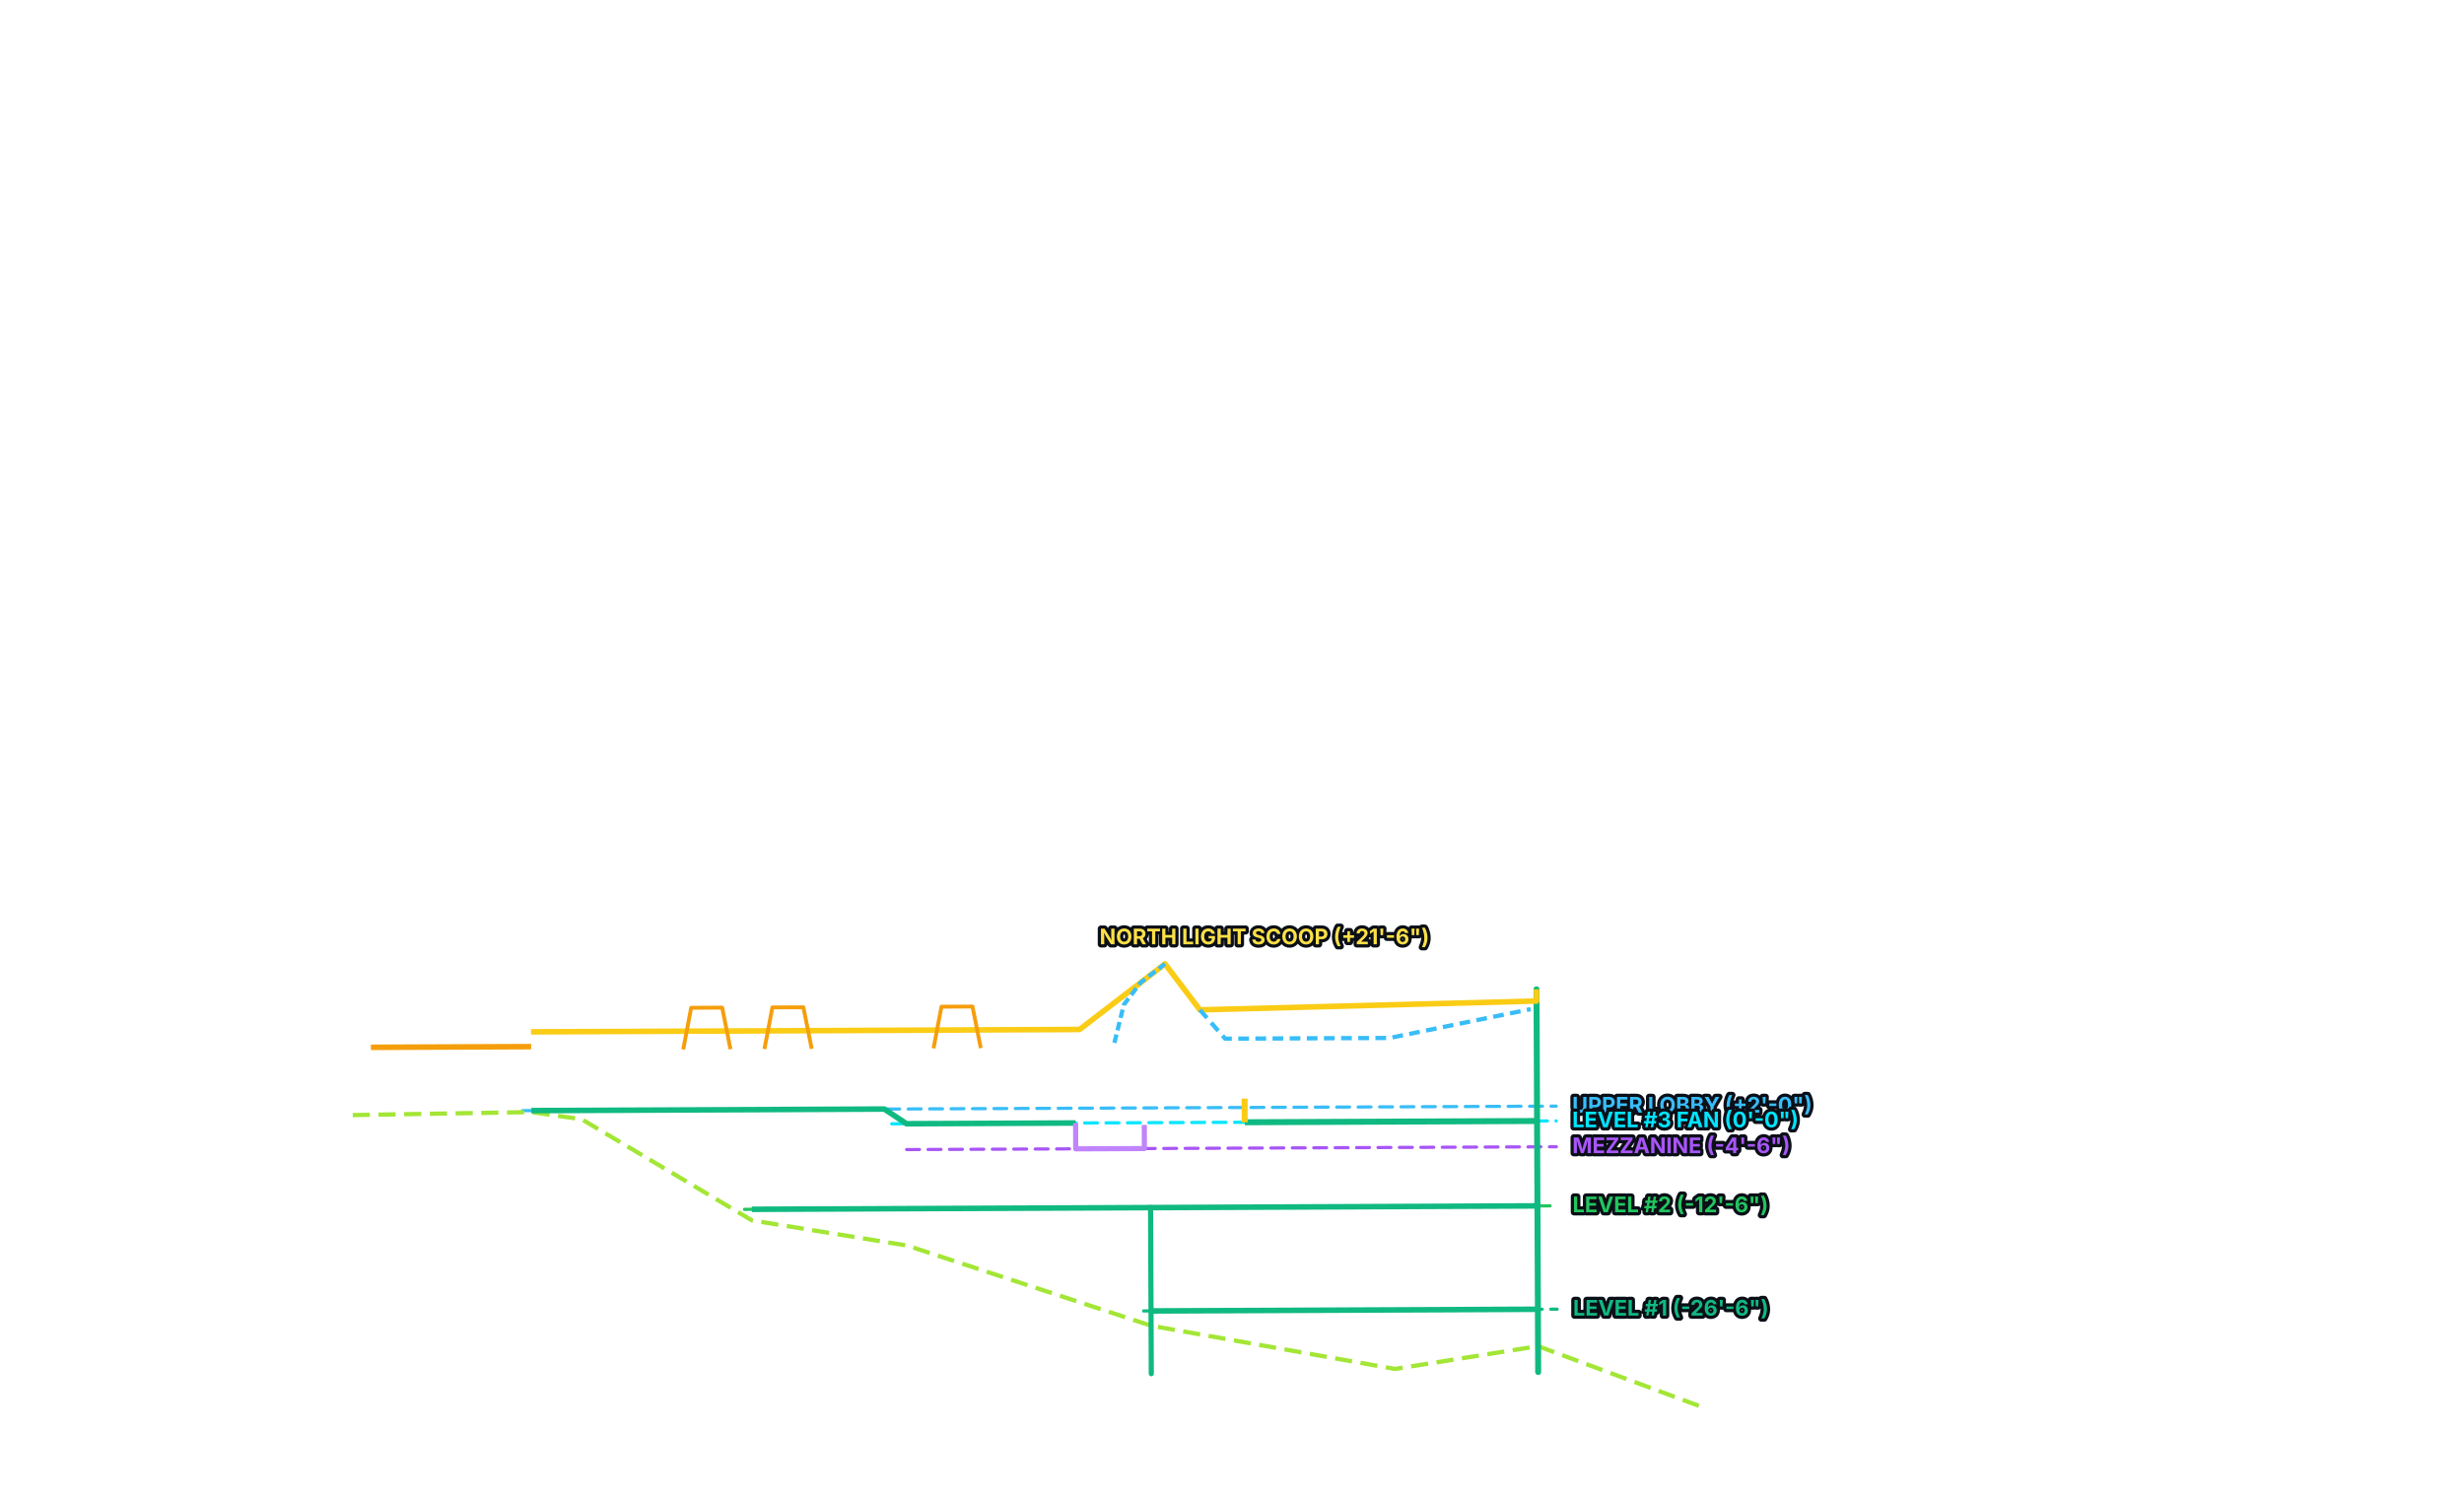
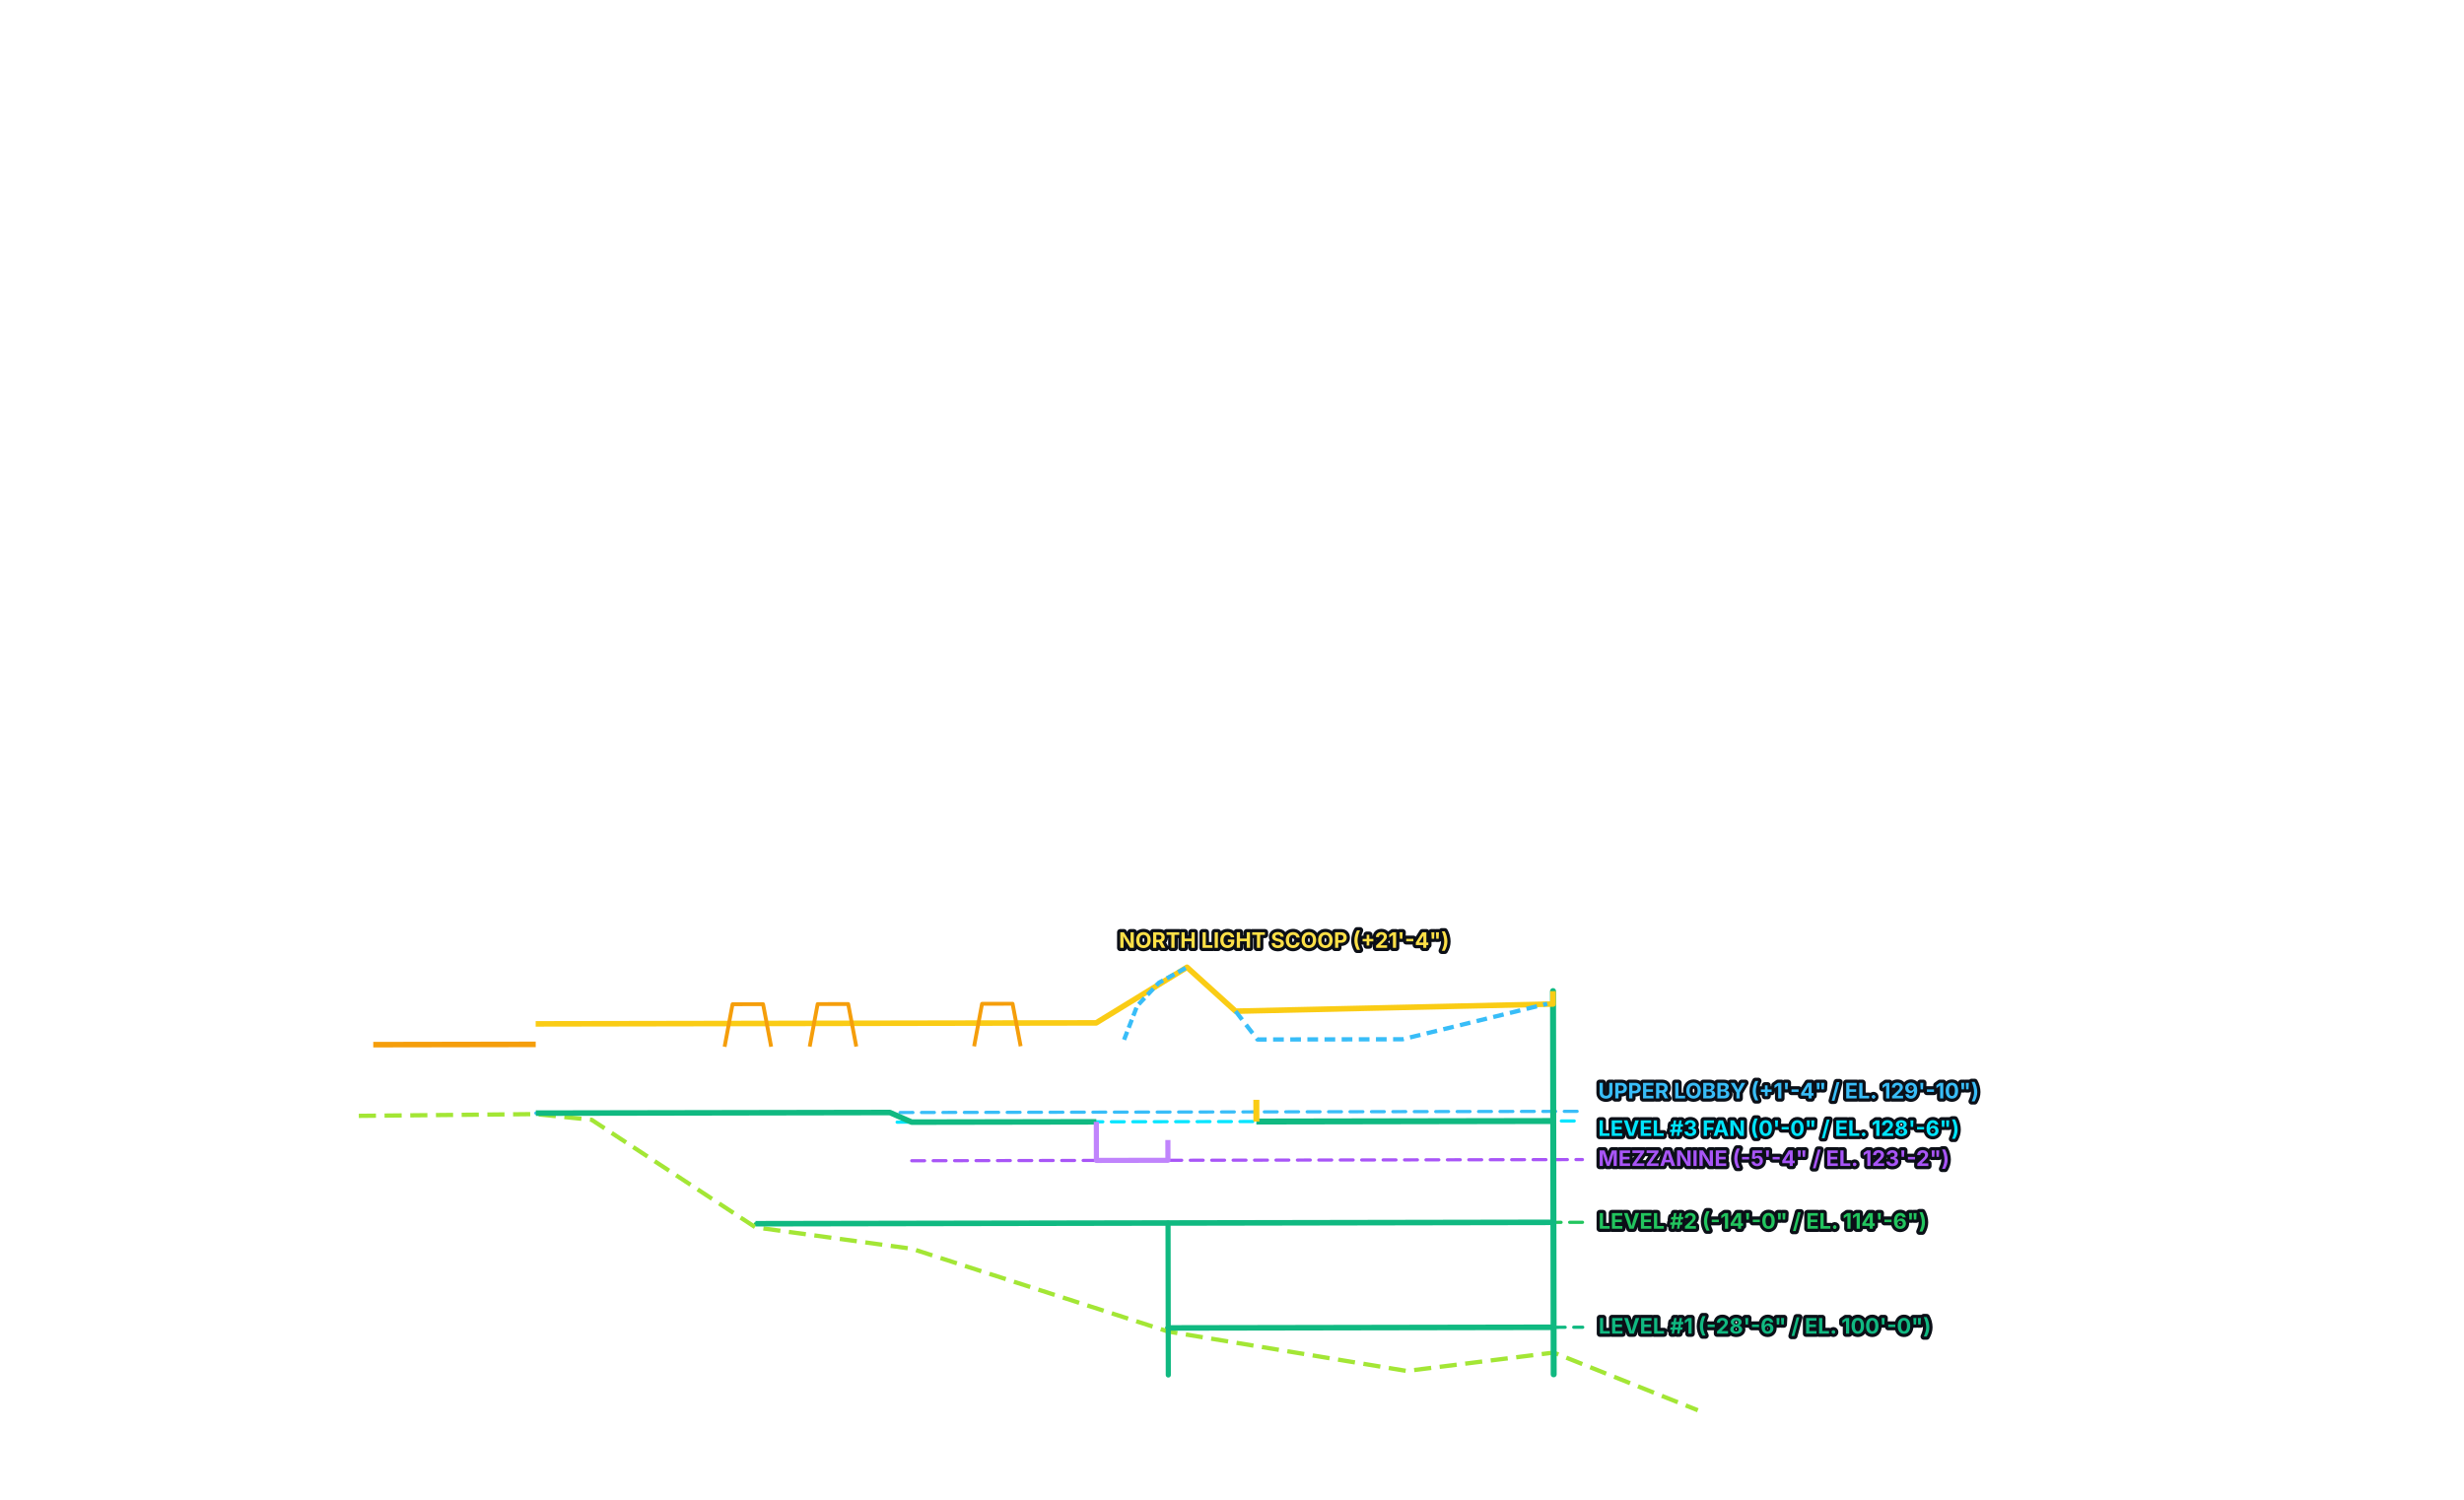
<svg xmlns="http://www.w3.org/2000/svg" viewBox="0 0 1150 700" width="1150" height="700" class="aalto-vector-svg">
  <g class="vec-layer" data-layer="regulating">
-     <line x1="243.88" y1="518.39" x2="726.32" y2="516.28" stroke="#38bdf8" stroke-width="1.5" stroke-dasharray="6,4" stroke-linecap="round" />
-     <text x="733.76" y="519.27" fill="#38bdf8" font-family="Inter, monospace, sans-serif" font-size="10" font-weight="700" paint-order="stroke" stroke="#0b0f17" stroke-width="3" stroke-linejoin="round">UPPER LOBBY (+2'-0")</text>
-     <line x1="416.21" y1="524.53" x2="726.35" y2="523.18" stroke="#00e5ff" stroke-width="1.5" stroke-dasharray="6,4" stroke-linecap="round" />
-     <text x="733.79" y="526.16" fill="#00e5ff" font-family="Inter, monospace, sans-serif" font-size="10" font-weight="700" paint-order="stroke" stroke="#0b0f17" stroke-width="3" stroke-linejoin="round">LEVEL #3 FAN (0'-0")</text>
-     <line x1="423.15" y1="536.56" x2="726.40" y2="535.24" stroke="#a855f7" stroke-width="1.5" stroke-dasharray="6,4" stroke-linecap="round" />
-     <text x="733.84" y="538.22" fill="#a855f7" font-family="Inter, monospace, sans-serif" font-size="10" font-weight="700" paint-order="stroke" stroke="#0b0f17" stroke-width="3" stroke-linejoin="round">MEZZANINE (-4'-6")</text>
-     <line x1="347.46" y1="564.46" x2="726.52" y2="562.81" stroke="#22c55e" stroke-width="1.5" stroke-dasharray="6,4" stroke-linecap="round" />
-     <text x="733.96" y="565.79" fill="#22c55e" font-family="Inter, monospace, sans-serif" font-size="10" font-weight="700" paint-order="stroke" stroke="#0b0f17" stroke-width="3" stroke-linejoin="round">LEVEL #2 (-12'-6")</text>
-     <line x1="533.75" y1="611.89" x2="726.73" y2="611.05" stroke="#10b981" stroke-width="1.5" stroke-dasharray="6,4" stroke-linecap="round" />
-     <text x="734.17" y="614.03" fill="#10b981" font-family="Inter, monospace, sans-serif" font-size="10" font-weight="700" paint-order="stroke" stroke="#0b0f17" stroke-width="3" stroke-linejoin="round">LEVEL #1 (-26'-6")</text>
-     <polyline points="164.63,520.46 248.02,519.06 271.47,522.40 350.93,569.61 423.35,581.36 537.23,618.77 651.04,638.95 717.84,628.32 795.85,657.27" fill="none" stroke="#a3e635" stroke-width="2.0" stroke-dasharray="8,4" stroke-linejoin="round" />
+     <line x1="250.08" y1="519.55" x2="738.51" y2="518.70" stroke="#38bdf8" stroke-width="1.5" stroke-dasharray="6,4" stroke-linecap="round" />
+     <text x="745.91" y="512.69" fill="#38bdf8" font-family="Inter, monospace, sans-serif" font-size="10" font-weight="700" paint-order="stroke" stroke="#0b0f17" stroke-width="3" stroke-linejoin="round">UPPER LOBBY (+1'-4" / EL. 129'-10")</text>
+     <line x1="418.71" y1="523.76" x2="738.52" y2="523.20" stroke="#00e5ff" stroke-width="1.5" stroke-dasharray="6,4" stroke-linecap="round" />
+     <text x="745.91" y="530.20" fill="#00e5ff" font-family="Inter, monospace, sans-serif" font-size="10" font-weight="700" paint-order="stroke" stroke="#0b0f17" stroke-width="3" stroke-linejoin="round">LEVEL #3 FAN (0'-0" / EL. 128'-6")</text>
+     <line x1="425.53" y1="541.77" x2="738.55" y2="541.22" stroke="#a855f7" stroke-width="1.5" stroke-dasharray="6,4" stroke-linecap="round" />
+     <text x="745.94" y="544.21" fill="#a855f7" font-family="Inter, monospace, sans-serif" font-size="10" font-weight="700" paint-order="stroke" stroke="#0b0f17" stroke-width="3" stroke-linejoin="round">MEZZANINE (-5'-4" / EL. 123'-2")</text>
+     <line x1="352.59" y1="571.17" x2="738.60" y2="570.50" stroke="#22c55e" stroke-width="1.5" stroke-dasharray="6,4" stroke-linecap="round" />
+     <text x="746.00" y="573.49" fill="#22c55e" font-family="Inter, monospace, sans-serif" font-size="10" font-weight="700" paint-order="stroke" stroke="#0b0f17" stroke-width="3" stroke-linejoin="round">LEVEL #2 (-14'-0" / EL. 114'-6")</text>
+     <line x1="544.49" y1="619.82" x2="738.69" y2="619.48" stroke="#10b981" stroke-width="1.5" stroke-dasharray="6,4" stroke-linecap="round" />
+     <text x="746.08" y="622.47" fill="#10b981" font-family="Inter, monospace, sans-serif" font-size="10" font-weight="700" paint-order="stroke" stroke="#0b0f17" stroke-width="3" stroke-linejoin="round">LEVEL #1 (-28'-6" / EL. 100'-0")</text>
+     <polyline points="167.47,520.82 250.08,520.00 276.12,522.66 352.59,572.86 425.60,582.86 545.24,621.50 656.56,639.89 725.13,631.32 792.40,658.23" fill="none" stroke="#a3e635" stroke-width="2.0" stroke-dasharray="8,4" stroke-linejoin="round" />
  </g>
  <g class="vec-layer" data-layer="walls">
-     <polyline points="173.11,488.83 247.88,488.51" fill="none" stroke="#f59e0b" stroke-width="2.6" stroke-linejoin="round" />
-     <polyline points="248.01,518.37 412.73,517.65 423.10,524.50 502.01,524.16" fill="none" stroke="#10b981" stroke-width="2.6" stroke-linejoin="round" />
-     <polyline points="580.93,523.81 717.39,523.22" fill="none" stroke="#10b981" stroke-width="2.8" stroke-linejoin="round" />
-     <polyline points="350.91,564.44 717.56,562.84" fill="none" stroke="#10b981" stroke-width="2.6" stroke-linejoin="round" />
-     <polyline points="537.20,611.88 717.77,611.09" fill="none" stroke="#10b981" stroke-width="2.6" stroke-linejoin="round" />
-     <line x1="717.90" y1="640.38" x2="717.12" y2="461.76" stroke="#10b981" stroke-width="2.8" stroke-linecap="round" />
-     <line x1="537.33" y1="641.17" x2="536.99" y2="563.63" stroke="#10b981" stroke-width="2.4" stroke-linecap="round" />
+     <polyline points="174.21,487.59 250.03,487.46" fill="none" stroke="#f59e0b" stroke-width="2.6" stroke-linejoin="round" />
+     <polyline points="250.08,519.55 415.31,519.26 425.50,523.75 511.68,523.60" fill="none" stroke="#10b981" stroke-width="2.6" stroke-linejoin="round" />
+     <polyline points="586.37,523.47 724.94,523.23" fill="none" stroke="#10b981" stroke-width="2.8" stroke-linejoin="round" />
+     <polyline points="352.59,571.17 725.02,570.52" fill="none" stroke="#10b981" stroke-width="2.6" stroke-linejoin="round" />
+     <polyline points="545.24,619.81 725.11,619.50" fill="none" stroke="#10b981" stroke-width="2.6" stroke-linejoin="round" />
+     <line x1="725.14" y1="641.46" x2="724.83" y2="462.60" stroke="#10b981" stroke-width="2.8" stroke-linecap="round" />
+     <line x1="545.27" y1="641.77" x2="545.15" y2="570.83" stroke="#10b981" stroke-width="2.4" stroke-linecap="round" />
  </g>
  <g class="vec-layer" data-layer="stairs_millwork">
-     <polyline points="580.93,523.81 580.88,512.78" fill="none" stroke="#facc15" stroke-width="2.8" stroke-linejoin="round" />
-     <polyline points="502.01,524.16 502.07,536.22 534.11,536.08 534.06,525.05" fill="none" stroke="#c084fc" stroke-width="2.4" stroke-linejoin="round" />
+     <polyline points="586.37,523.47 586.36,513.34" fill="none" stroke="#facc15" stroke-width="2.8" stroke-linejoin="round" />
+     <polyline points="511.68,523.60 511.72,541.62 545.10,541.56 545.08,532.10" fill="none" stroke="#c084fc" stroke-width="2.4" stroke-linejoin="round" />
  </g>
  <g class="vec-layer" data-layer="roof_skylights">
-     <polyline points="247.85,481.61 503.89,480.50 543.73,449.88 560.02,471.35 717.14,467.22 717.12,461.76" fill="none" stroke="#facc15" stroke-width="2.6" stroke-linejoin="round" />
-     <polyline points="560.02,471.35 571.80,484.80 648.64,484.46 714.40,471.02" fill="none" stroke="#38bdf8" stroke-width="2.0" stroke-dasharray="5,3" stroke-linejoin="round" />
-     <polyline points="520.11,486.74 524.52,468.92 532.40,458.55 543.73,449.88" fill="none" stroke="#38bdf8" stroke-width="2.0" stroke-dasharray="4,2" stroke-linejoin="round" />
-     <polyline points="318.88,489.81 322.58,470.38 337.06,470.31 340.93,489.71" fill="none" stroke="#f59e0b" stroke-width="1.8" stroke-linejoin="round" />
-     <polyline points="356.78,489.64 360.49,470.21 374.96,470.15 378.84,489.54" fill="none" stroke="#f59e0b" stroke-width="1.8" stroke-linejoin="round" />
-     <polyline points="435.70,489.30 439.40,469.87 453.88,469.80 457.75,489.20" fill="none" stroke="#f59e0b" stroke-width="1.8" stroke-linejoin="round" />
-     <text x="513.19" y="440.74" fill="#fde047" font-family="Inter, monospace, sans-serif" font-size="10" font-weight="700" paint-order="stroke" stroke="#0b0f17" stroke-width="3" stroke-linejoin="round">NORTH LIGHT SCOOP (+21'-6")</text>
+     <polyline points="250.01,477.89 511.60,477.43 554.00,451.46 576.67,471.97 724.84,468.62 724.83,462.60" fill="none" stroke="#facc15" stroke-width="2.6" stroke-linejoin="round" />
+     <polyline points="576.67,471.97 586.87,485.18 654.60,485.07 722.13,468.51" fill="none" stroke="#38bdf8" stroke-width="2.0" stroke-dasharray="5,3" stroke-linejoin="round" />
+     <polyline points="524.63,485.29 530.72,469.52 540.88,458.69 554.00,451.46" fill="none" stroke="#38bdf8" stroke-width="2.0" stroke-dasharray="4,2" stroke-linejoin="round" />
+     <polyline points="338.19,488.57 341.89,468.72 356.15,468.70 359.91,488.54" fill="none" stroke="#f59e0b" stroke-width="1.8" stroke-linejoin="round" />
+     <polyline points="377.91,488.50 381.61,468.65 395.87,468.63 399.64,488.47" fill="none" stroke="#f59e0b" stroke-width="1.8" stroke-linejoin="round" />
+     <polyline points="454.64,488.37 458.34,468.52 472.59,468.49 476.36,488.33" fill="none" stroke="#f59e0b" stroke-width="1.8" stroke-linejoin="round" />
+     <text x="522.20" y="442.41" fill="#fde047" font-family="Inter, monospace, sans-serif" font-size="10" font-weight="700" paint-order="stroke" stroke="#0b0f17" stroke-width="3" stroke-linejoin="round">NORTH LIGHT SCOOP (+21'-4")</text>
  </g>
</svg>
